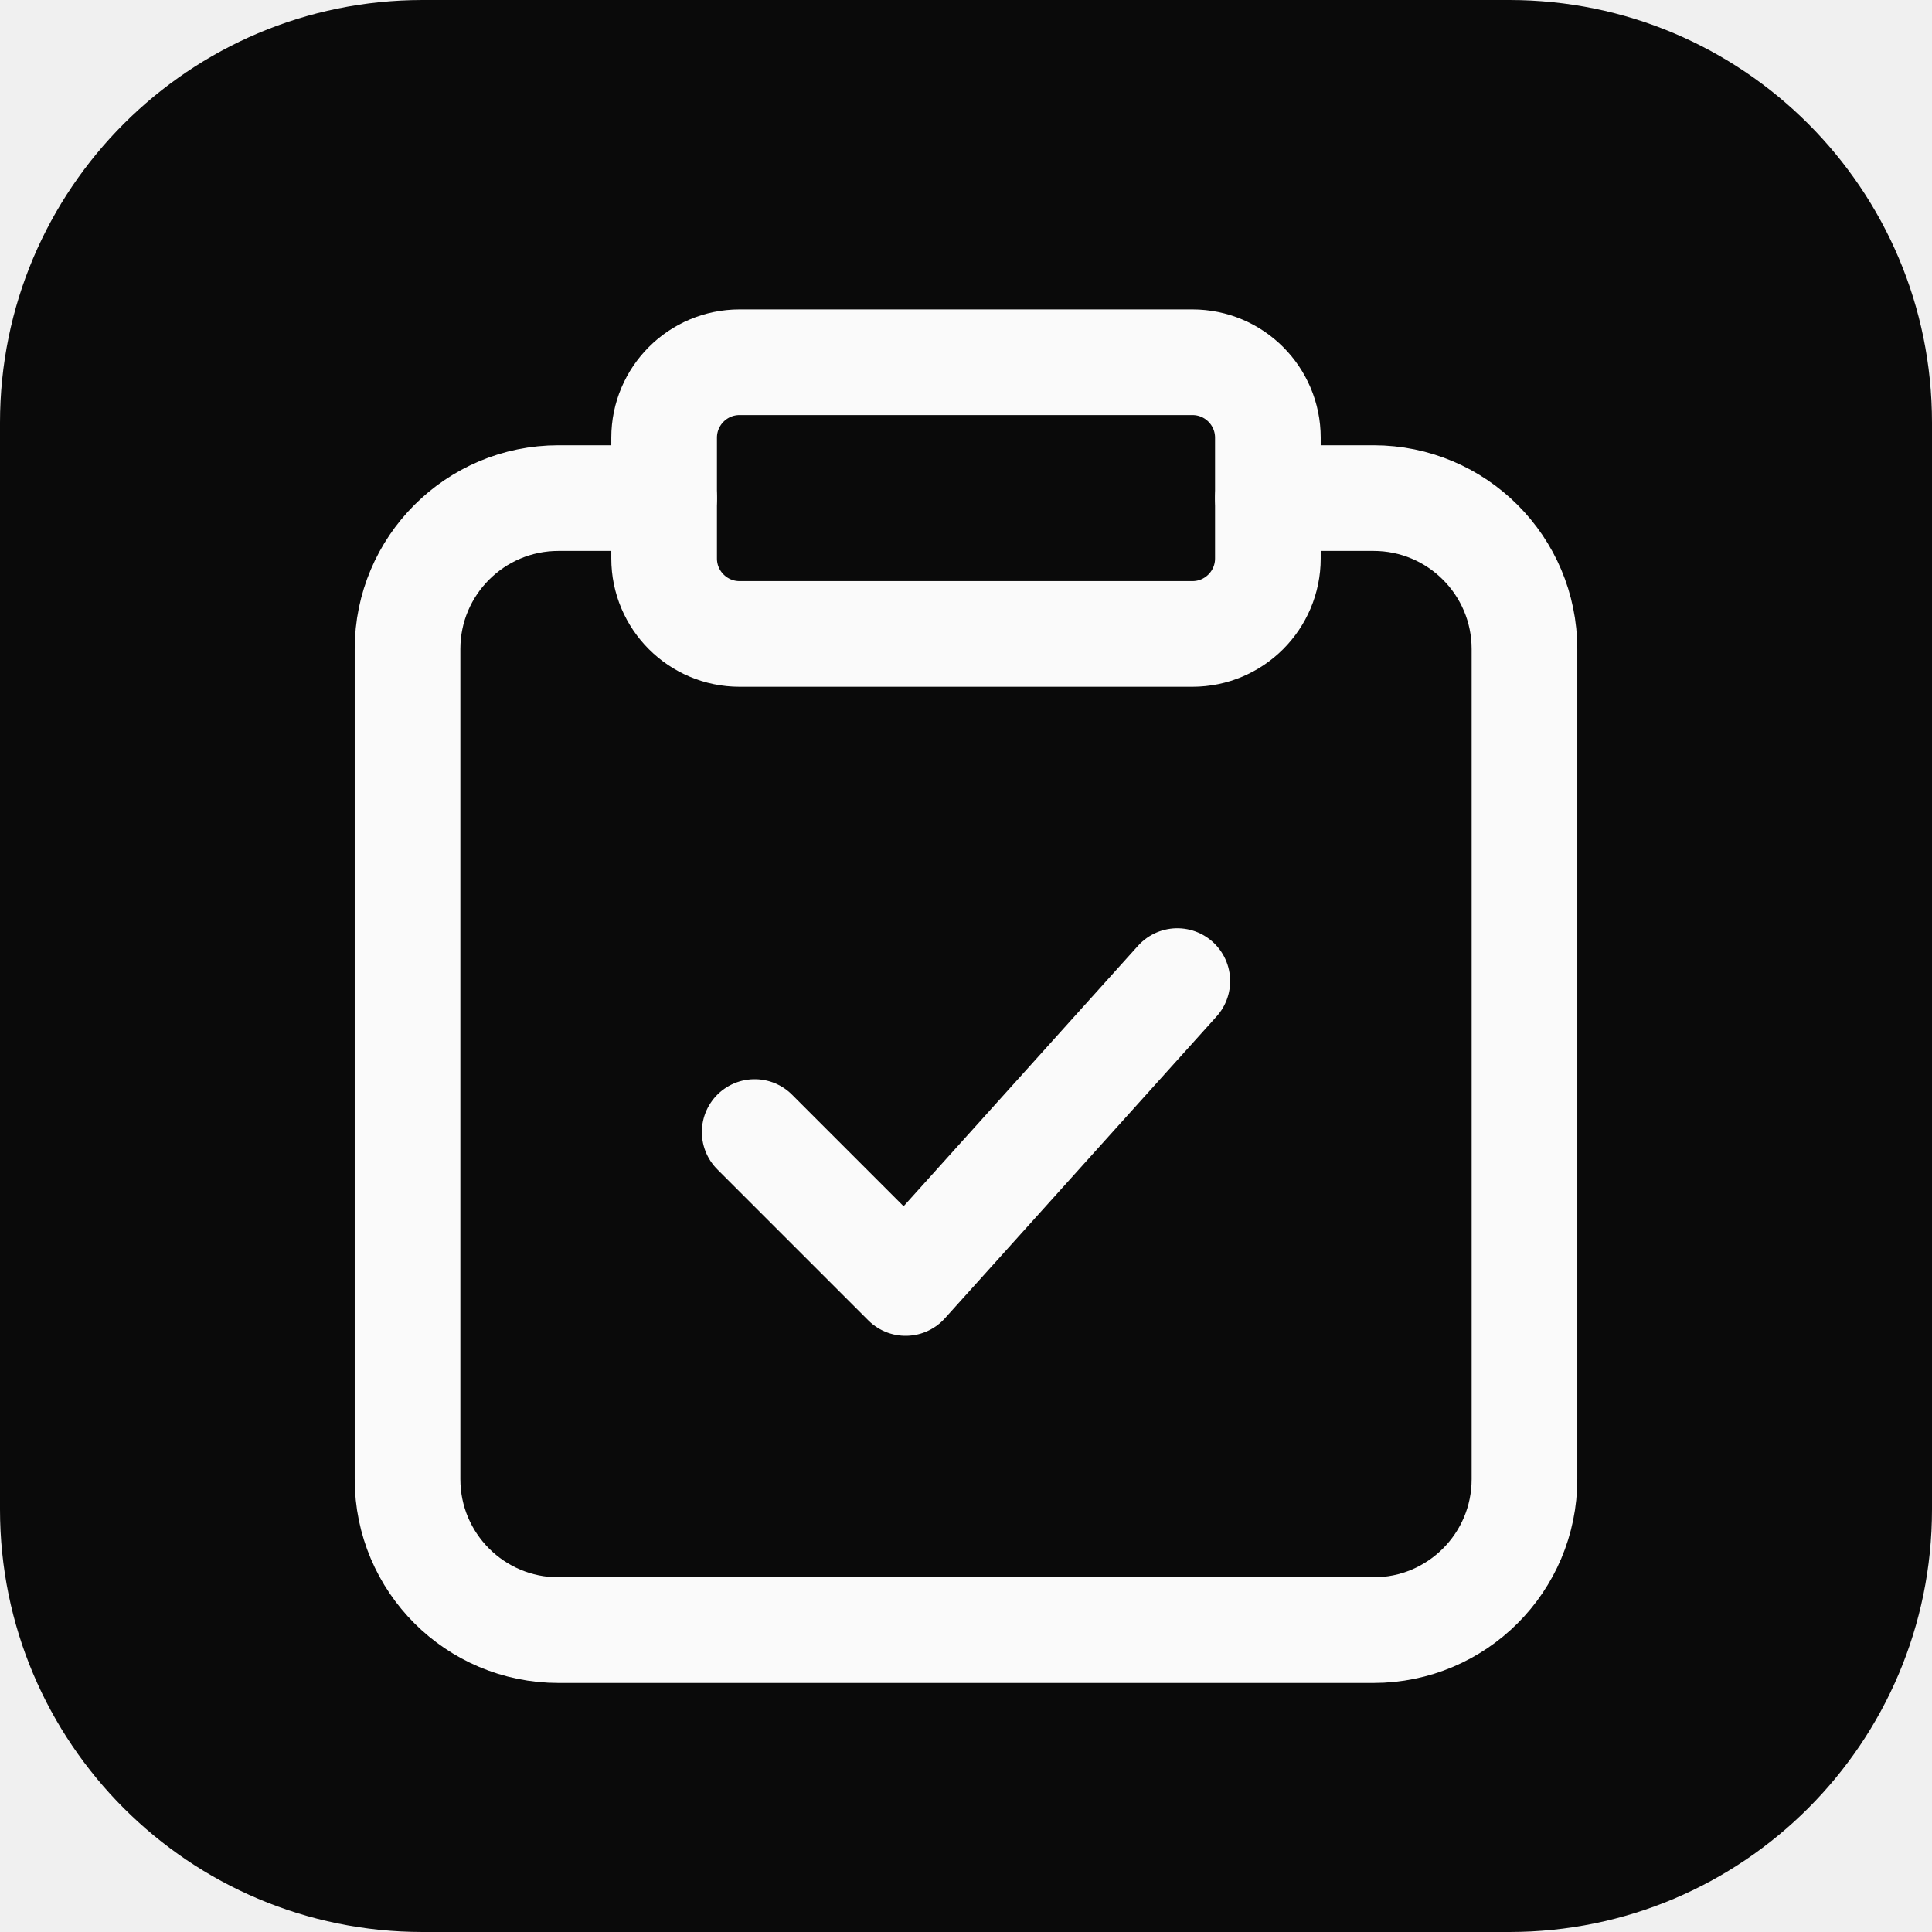
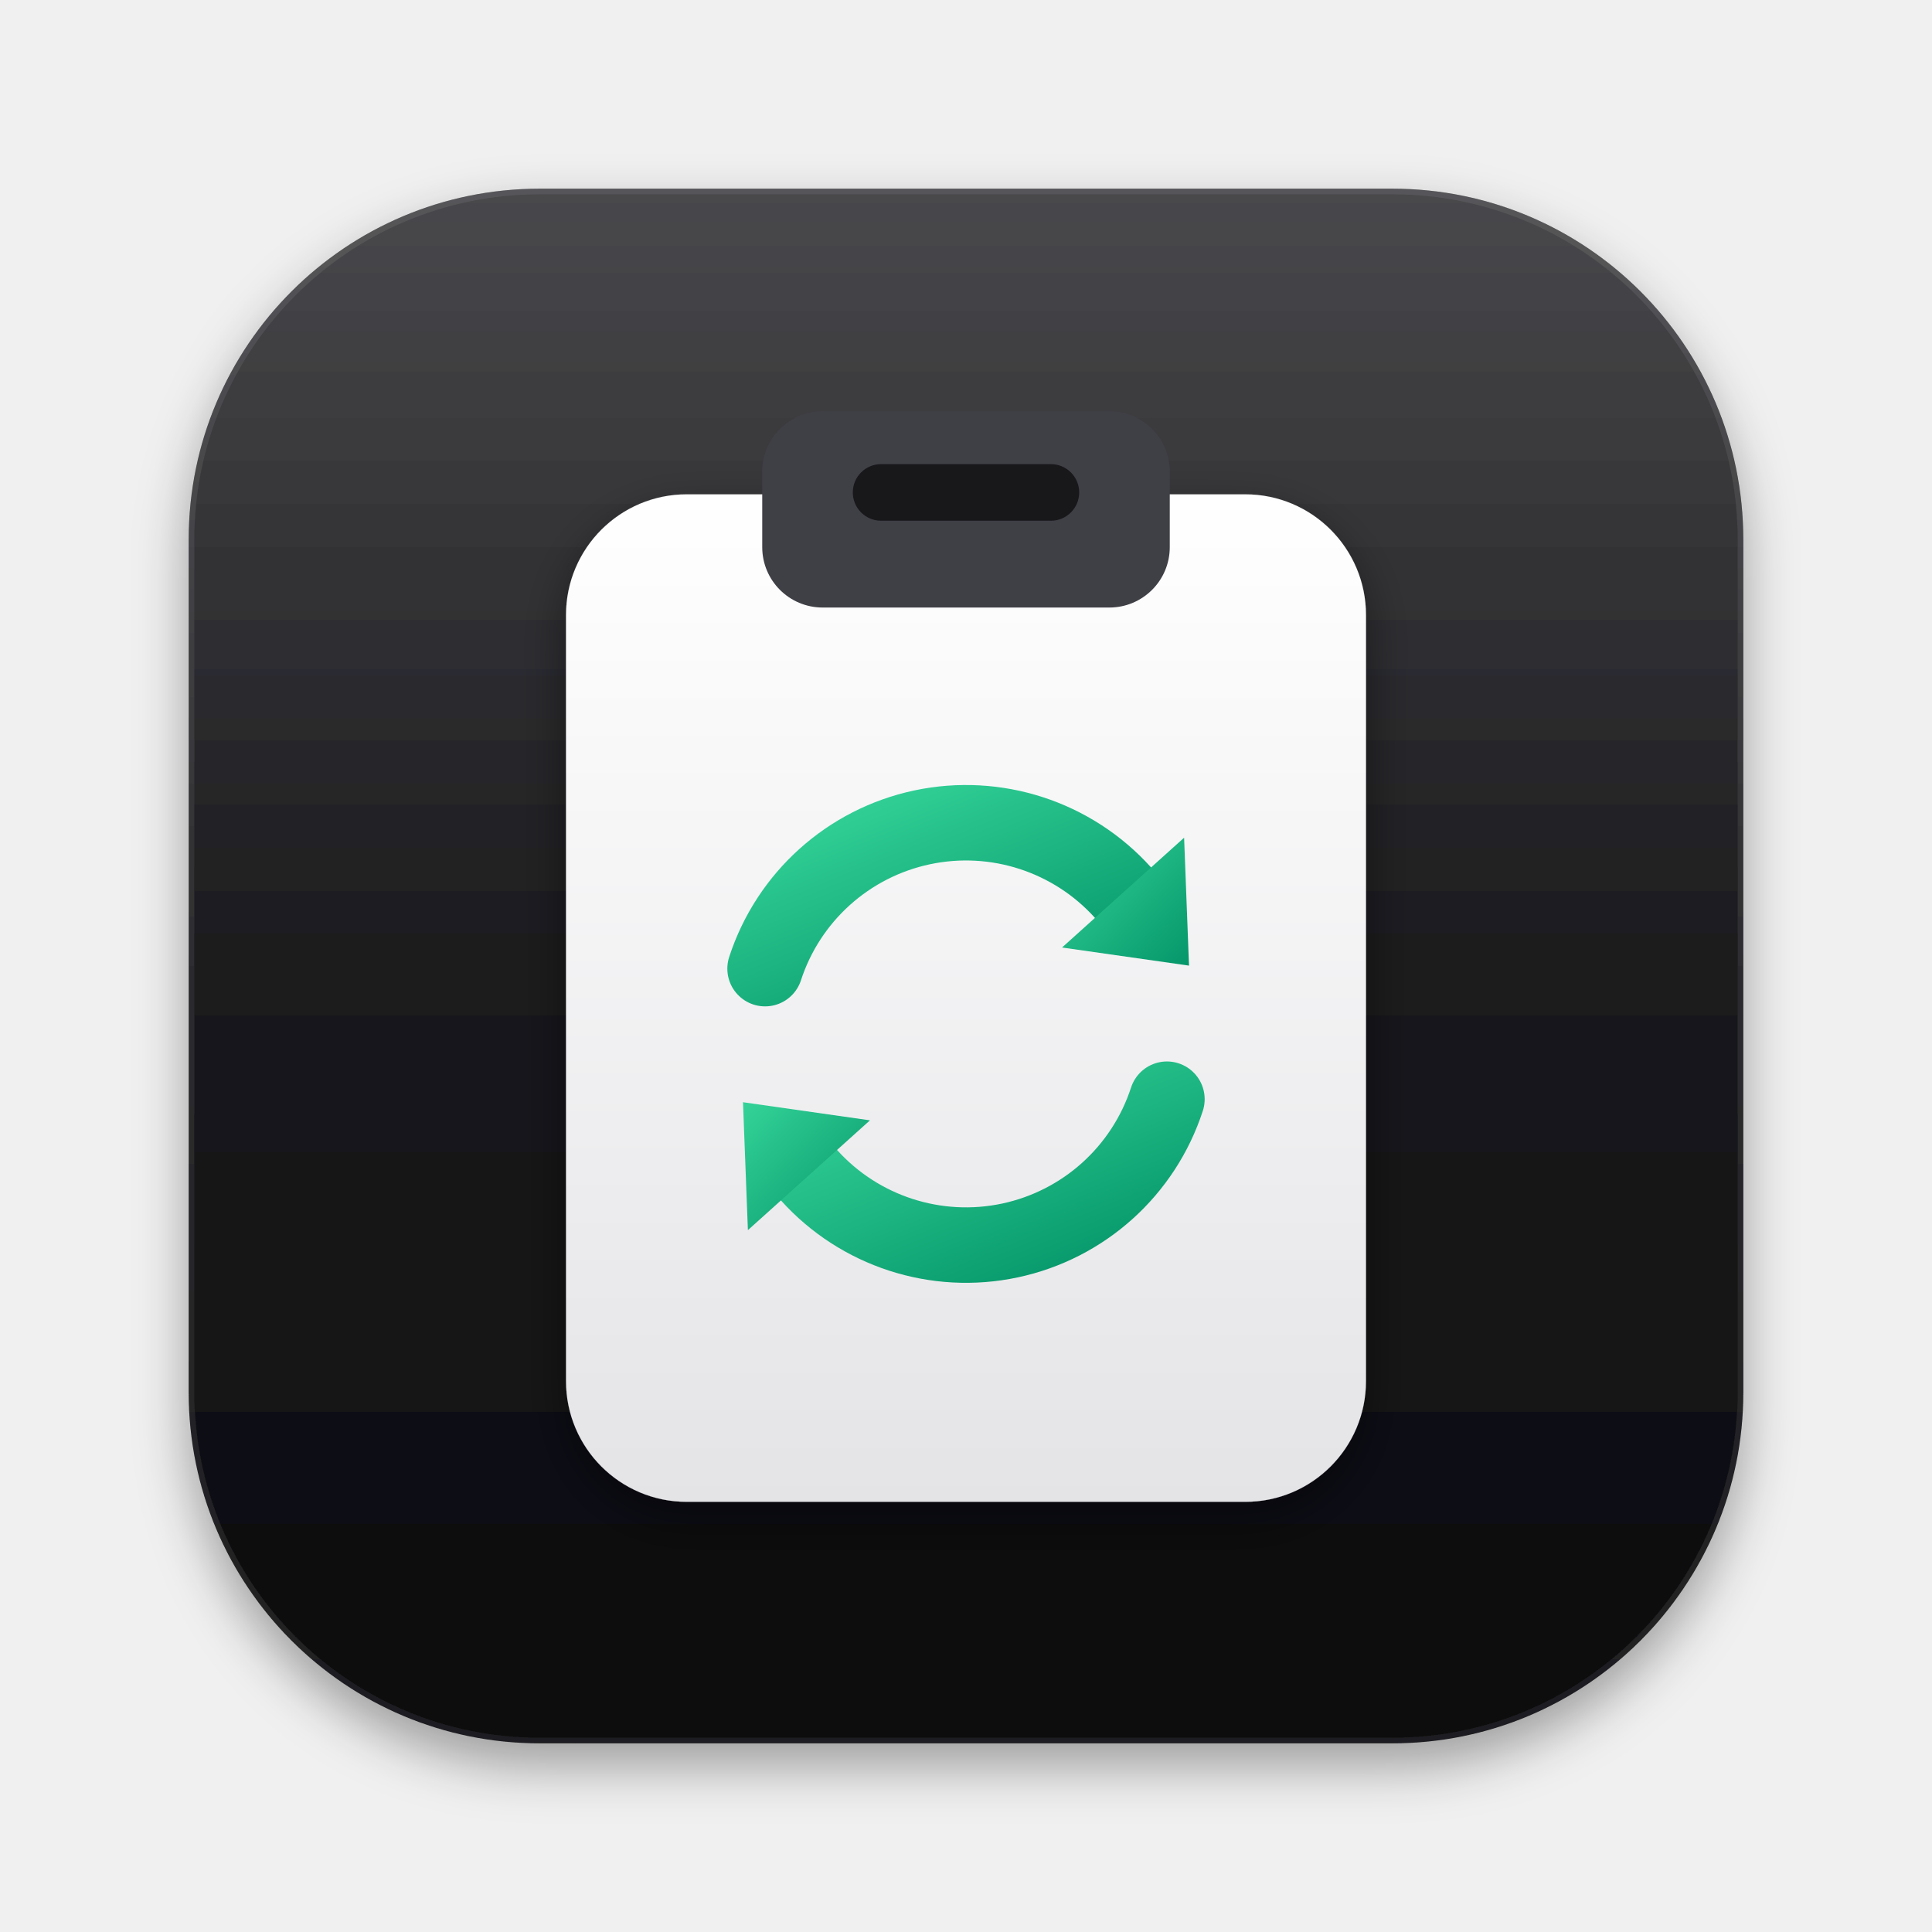
- <svg xmlns="http://www.w3.org/2000/svg" viewBox="0 0 512 512">
-   <rect width="512" height="512" rx="112" fill="#0a0a0a" />
-   <g fill="none" stroke="#fafafa" stroke-width="28" stroke-linecap="round" stroke-linejoin="round">
-     <rect x="176" y="96" width="160" height="72" rx="20" />
-     <path d="M336 132h28a40 40 0 0 1 40 40v220a40 40 0 0 1-40 40H148a40 40 0 0 1-40-40V172a40 40 0 0 1 40-40h28" />
-     <path d="m200 300 40 40 72-80" />
+ <svg xmlns="http://www.w3.org/2000/svg" viewBox="0 0 1024 1024">
+   <defs>
+     <linearGradient id="bg" x1="0" y1="0" x2="0" y2="1">
+       <stop offset="0" stop-color="#2a2a2e" />
+       <stop offset="1" stop-color="#0b0b0d" />
+     </linearGradient>
+     <linearGradient id="sheen" x1="0" y1="0" x2="0" y2="1">
+       <stop offset="0" stop-color="#ffffff" stop-opacity=".14" />
+       <stop offset=".5" stop-color="#ffffff" stop-opacity="0" />
+     </linearGradient>
+     <linearGradient id="board" x1="0" y1="0" x2="0" y2="1">
+       <stop offset="0" stop-color="#ffffff" />
+       <stop offset="1" stop-color="#e4e4e7" />
+     </linearGradient>
+     <linearGradient id="sync" x1="0" y1="0" x2="1" y2="1">
+       <stop offset="0" stop-color="#34d399" />
+       <stop offset="1" stop-color="#059669" />
+     </linearGradient>
+     <filter id="shadow" x="-10%" y="-10%" width="120%" height="130%">
+       <feDropShadow dx="0" dy="12" stdDeviation="14" flood-color="#000" flood-opacity=".35" />
+     </filter>
+     <filter id="soft" x="-10%" y="-10%" width="120%" height="130%">
+       <feDropShadow dx="0" dy="10" stdDeviation="12" flood-color="#000" flood-opacity=".45" />
+     </filter>
+   </defs>
+   <g filter="url(#shadow)">
+     <rect x="100" y="100" width="824" height="824" rx="186" fill="url(#bg)" />
+     <rect x="100" y="100" width="824" height="824" rx="186" fill="url(#sheen)" />
+     <rect x="101.5" y="101.5" width="821" height="821" rx="184.5" fill="none" stroke="#ffffff" stroke-opacity=".08" stroke-width="3" />
+   </g>
+   <g filter="url(#soft)">
+     <rect x="300" y="262" width="424" height="534" rx="64" fill="url(#board)" />
+   </g>
+   <rect x="404" y="218" width="216" height="104" rx="32" fill="#3f3f46" />
+   <rect x="452" y="246" width="120" height="30" rx="15" fill="#18181b" />
+   <g fill="none" stroke="url(#sync)" stroke-width="40" stroke-linecap="round">
+     <path d="M405.5 513.4 A112 112 0 0 1 595.2 473.1" />
+     <path d="M618.5 582.6 A112 112 0 0 1 428.8 622.9" />
+   </g>
+   <g fill="url(#sync)">
+     <path d="M630.2 511.8 L627.6 444.0 L562.9 502.2 Z" />
+     <path d="M393.8 584.2 L396.4 652.0 L461.1 593.8 Z" />
  </g>
</svg>
